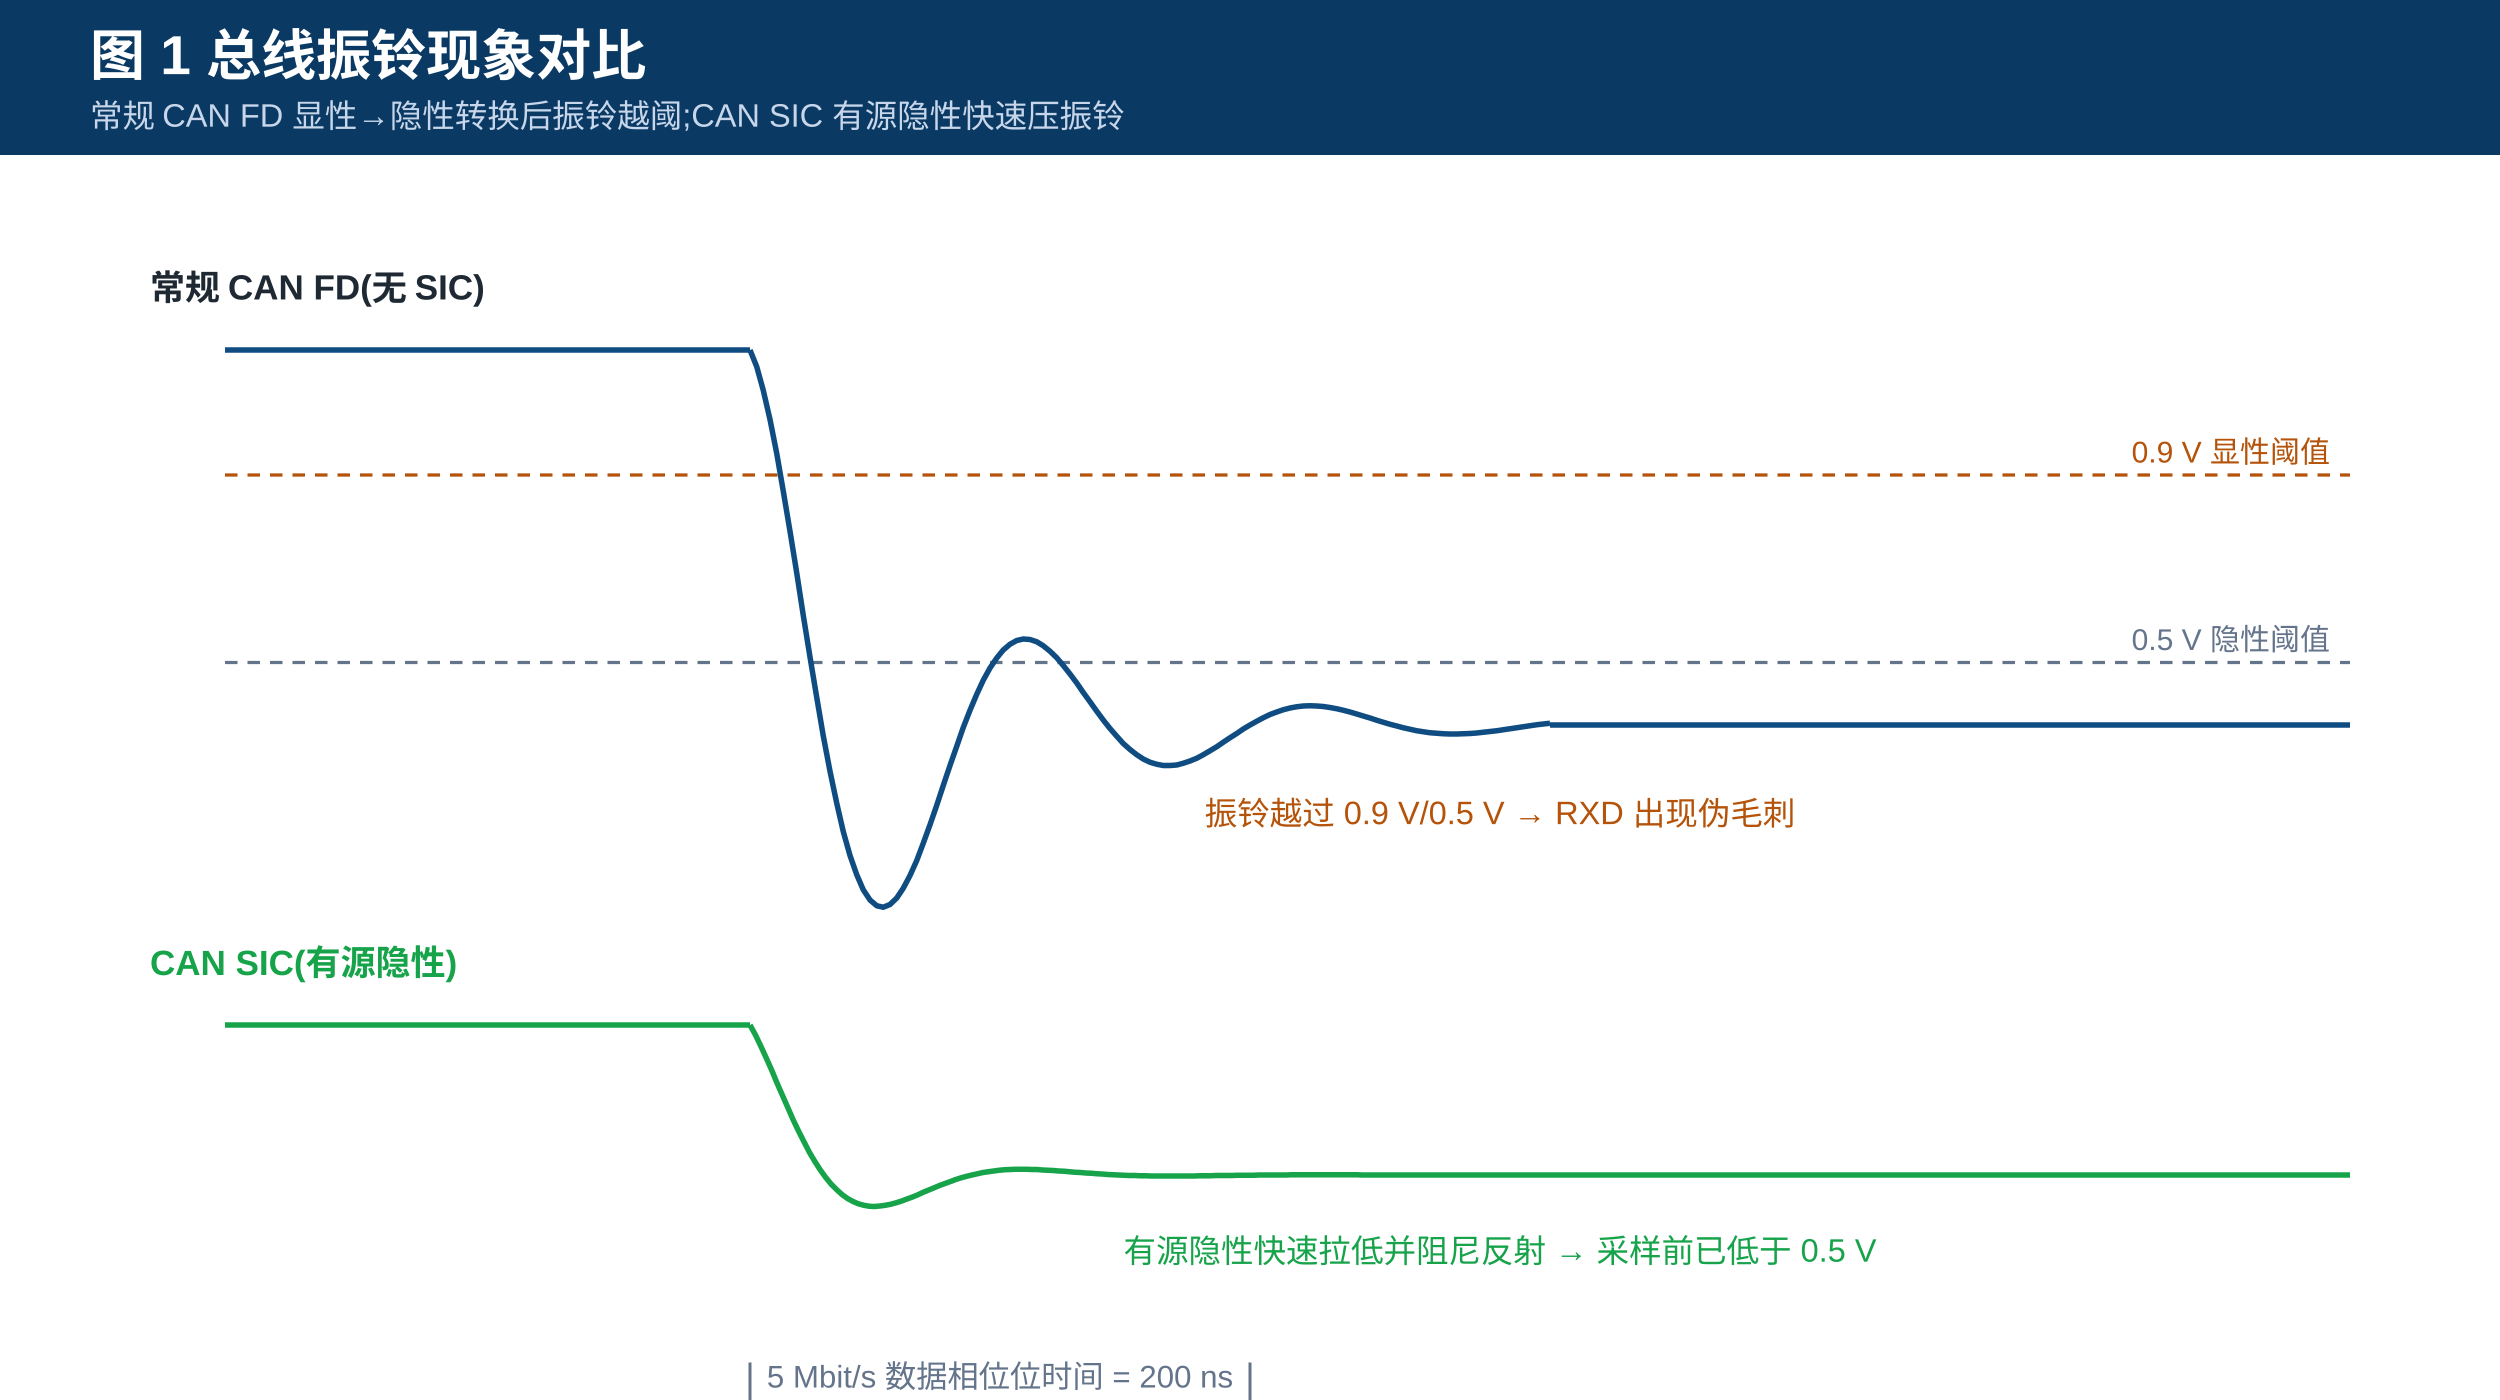
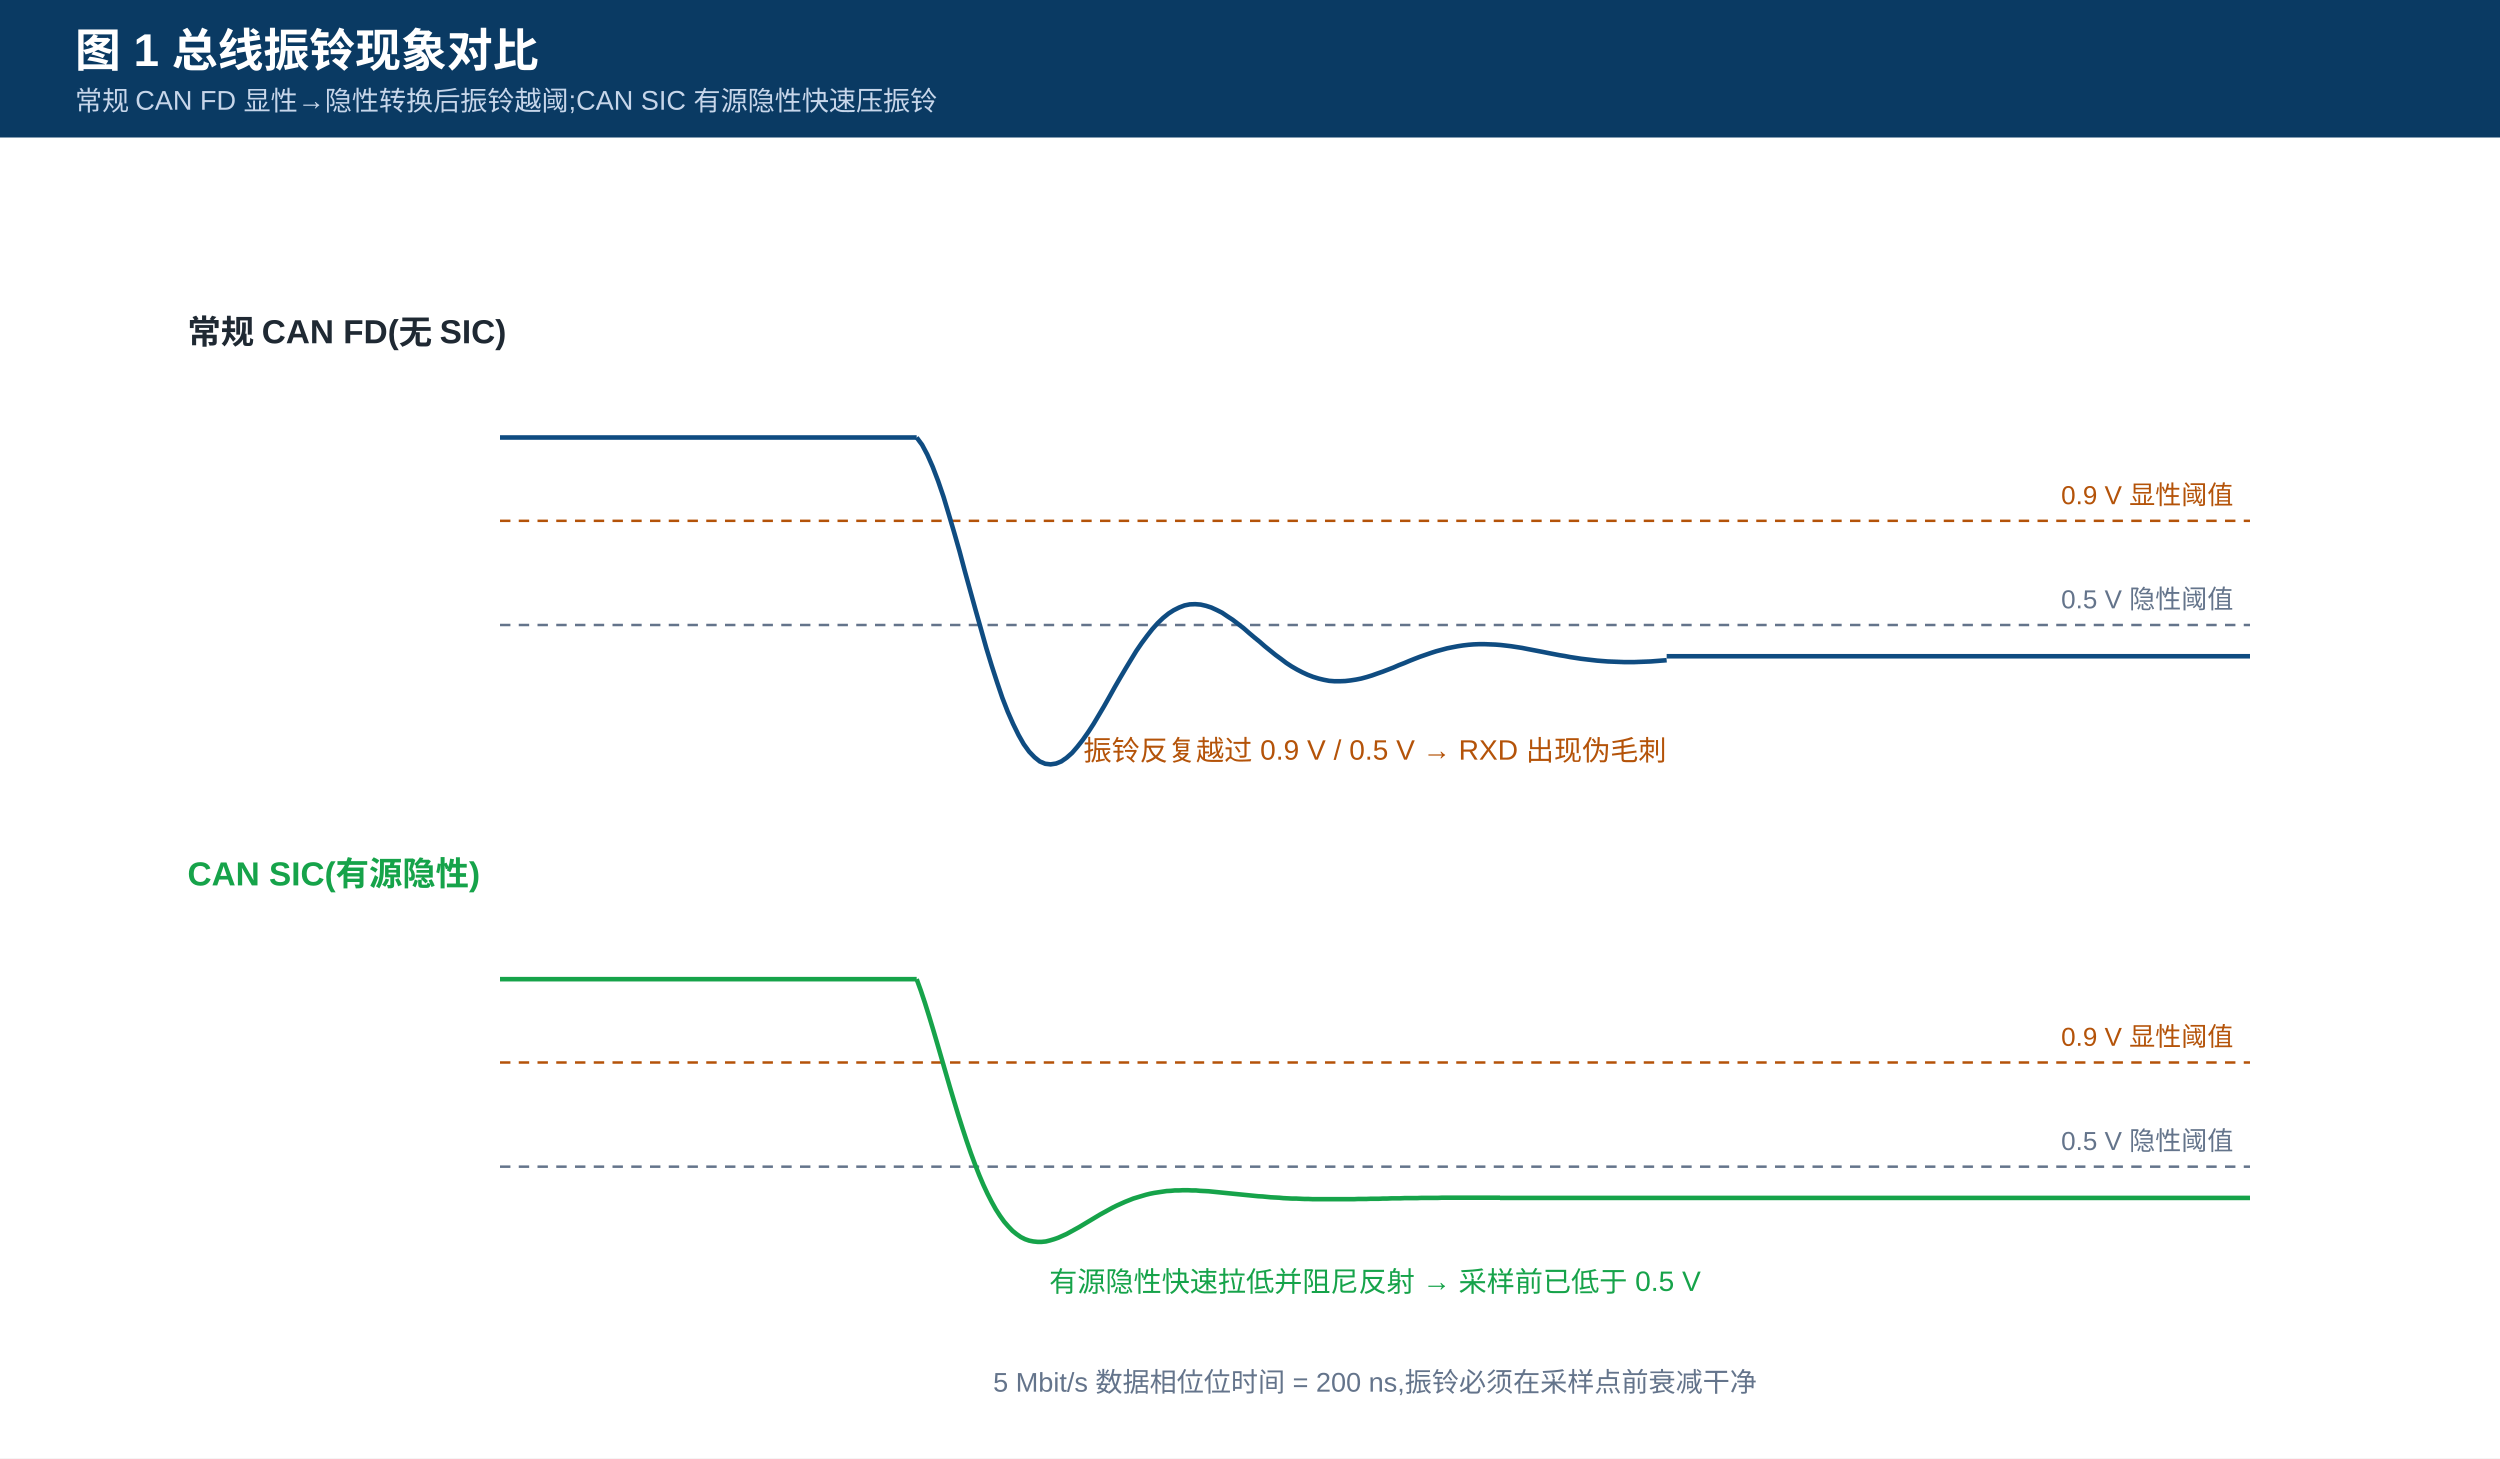
- <svg xmlns="http://www.w3.org/2000/svg" viewBox="0 0 1000 560" width="1000" height="560" font-family="'PingFang SC','Microsoft YaHei','Noto Sans SC','Helvetica Neue',Arial,sans-serif">
-   <rect x="0" y="0" width="1000" height="560" fill="#ffffff" />
-   <rect x="0" y="0" width="1000" height="62" fill="#0a3a63" />
-   <text x="36" y="30" font-size="22" font-weight="bold" fill="#ffffff">图 1 总线振铃现象对比</text>
-   <text x="36" y="51" font-size="13" fill="#c7d6ea">常规 CAN FD 显性→隐性转换后振铃越阈;CAN SIC 有源隐性快速压振铃</text>
+ <svg xmlns="http://www.w3.org/2000/svg" viewBox="0 0 1200 700" width="1200" height="700" font-family="'PingFang SC','Microsoft YaHei','Noto Sans SC','Helvetica Neue',Arial,sans-serif">
+   <rect x="0" y="0" width="1200" height="700" fill="#ffffff" />
+   <rect x="0" y="0" width="1200" height="66" fill="#0a3a63" />
+   <text x="36" y="32" font-size="22" font-weight="bold" fill="#ffffff">图 1 总线振铃现象对比</text>
+   <text x="36" y="53" font-size="13" fill="#c7d6ea">常规 CAN FD 显性→隐性转换后振铃越阈;CAN SIC 有源隐性快速压振铃</text>
  <defs>
    <marker id="arr" markerWidth="10" markerHeight="10" refX="8" refY="3" orient="auto" markerUnits="strokeWidth">
      <path d="M0,0 L8,3 L0,6 Z" fill="#0f4c81" />
    </marker>
    <marker id="arrA" markerWidth="10" markerHeight="10" refX="8" refY="3" orient="auto" markerUnits="strokeWidth">
      <path d="M0,0 L8,3 L0,6 Z" fill="#d97706" />
    </marker>
    <marker id="arrG" markerWidth="10" markerHeight="10" refX="8" refY="3" orient="auto" markerUnits="strokeWidth">
      <path d="M0,0 L8,3 L0,6 Z" fill="#16a34a" />
    </marker>
-     <marker id="dot" markerWidth="8" markerHeight="8" refX="4" refY="4" orient="auto">
-       <circle cx="4" cy="4" r="3" fill="#64748b" />
-     </marker>
  </defs>
-   <line x1="90.0" y1="190.0" x2="940.0" y2="190.0" stroke="#b45309" stroke-width="1.3" stroke-dasharray="5 4" />
-   <text x="932.0" y="185.0" font-family="'PingFang SC','Microsoft YaHei','Noto Sans SC','Helvetica Neue',Arial,sans-serif" font-size="12" fill="#b45309" font-weight="normal" text-anchor="end">0.9 V 显性阈值</text>
-   <line x1="90.0" y1="265.0" x2="940.0" y2="265.0" stroke="#64748b" stroke-width="1.3" stroke-dasharray="5 4" />
-   <text x="932.0" y="260.0" font-family="'PingFang SC','Microsoft YaHei','Noto Sans SC','Helvetica Neue',Arial,sans-serif" font-size="12" fill="#64748b" font-weight="normal" text-anchor="end">0.5 V 隐性阈值</text>
-   <text x="60.0" y="120.0" font-family="'PingFang SC','Microsoft YaHei','Noto Sans SC','Helvetica Neue',Arial,sans-serif" font-size="14" fill="#1f2933" font-weight="bold" text-anchor="start">常规 CAN FD(无 SIC)</text>
-   <path d="M 300.0 140.0 L 302.7 146.7 L 305.3 156.1 L 308.0 167.8 L 310.7 181.4 L 313.3 196.4 L 316.0 212.5 L 318.7 229.2 L 321.3 246.1 L 324.0 262.8 L 326.7 279.0 L 329.3 294.3 L 332.0 308.5 L 334.7 321.3 L 337.3 332.6 L 340.0 342.2 L 342.7 349.9 L 345.3 355.9 L 348.0 360.0 L 350.7 362.3 L 353.3 362.9 L 356.0 361.8 L 358.7 359.2 L 361.3 355.3 L 364.0 350.2 L 366.7 344.2 L 369.3 337.3 L 372.0 329.9 L 374.7 322.1 L 377.3 314.2 L 380.0 306.2 L 382.7 298.5 L 385.3 291.0 L 388.0 284.1 L 390.7 277.7 L 393.3 272.1 L 396.0 267.2 L 398.7 263.2 L 401.3 260.0 L 404.0 257.7 L 406.7 256.2 L 409.3 255.6 L 412.0 255.8 L 414.7 256.7 L 417.3 258.3 L 420.0 260.5 L 422.7 263.1 L 425.3 266.2 L 428.0 269.6 L 430.7 273.2 L 433.3 277.0 L 436.0 280.7 L 438.7 284.5 L 441.3 288.0 L 444.0 291.4 L 446.7 294.5 L 449.3 297.4 L 452.0 299.8 L 454.7 301.9 L 457.3 303.6 L 460.0 304.9 L 462.7 305.7 L 465.3 306.2 L 468.0 306.2 L 470.7 306.0 L 473.3 305.3 L 476.0 304.4 L 478.7 303.3 L 481.3 301.9 L 484.0 300.3 L 486.7 298.7 L 489.3 296.9 L 492.0 295.1 L 494.7 293.4 L 497.3 291.6 L 500.0 290.0 L 502.7 288.5 L 505.3 287.1 L 508.0 285.8 L 510.7 284.8 L 513.3 283.9 L 516.0 283.2 L 518.7 282.7 L 521.3 282.4 L 524.0 282.3 L 526.7 282.4 L 529.3 282.6 L 532.0 283.0 L 534.7 283.5 L 537.3 284.1 L 540.0 284.8 L 542.7 285.6 L 545.3 286.4 L 548.0 287.2 L 550.7 288.1 L 553.3 288.9 L 556.0 289.7 L 558.7 290.4 L 561.3 291.1 L 564.0 291.7 L 566.7 292.3 L 569.3 292.7 L 572.0 293.1 L 574.7 293.3 L 577.3 293.5 L 580.0 293.6 L 582.7 293.6 L 585.3 293.5 L 588.0 293.4 L 590.7 293.2 L 593.3 292.9 L 596.0 292.6 L 598.7 292.3 L 601.3 291.9 L 604.0 291.5 L 606.7 291.1 L 609.3 290.7 L 612.0 290.3 L 614.7 289.9 L 617.3 289.6 L 620.0 289.3" fill="none" stroke="#0f4c81" stroke-width="2.2" stroke-linejoin="round" />
-   <line x1="90.0" y1="140.0" x2="300.0" y2="140.0" stroke="#0f4c81" stroke-width="2.2" />
-   <line x1="620.0" y1="290.0" x2="940.0" y2="290.0" stroke="#0f4c81" stroke-width="2.2" />
-   <text x="600.0" y="330.0" font-family="'PingFang SC','Microsoft YaHei','Noto Sans SC','Helvetica Neue',Arial,sans-serif" font-size="13" fill="#b45309" font-weight="normal" text-anchor="middle">振铃越过 0.9 V/0.5 V → RXD 出现伪毛刺</text>
-   <text x="60.0" y="390.0" font-family="'PingFang SC','Microsoft YaHei','Noto Sans SC','Helvetica Neue',Arial,sans-serif" font-size="14" fill="#16a34a" font-weight="bold" text-anchor="start">CAN SIC(有源隐性)</text>
-   <line x1="90.0" y1="410.0" x2="300.0" y2="410.0" stroke="#16a34a" stroke-width="2.2" />
-   <path d="M 300.0 410.0 L 302.2 414.0 L 304.3 418.4 L 306.5 423.2 L 308.7 428.1 L 310.8 433.2 L 313.0 438.2 L 315.2 443.2 L 317.3 448.0 L 319.5 452.6 L 321.7 456.9 L 323.8 461.0 L 326.0 464.7 L 328.2 468.1 L 330.3 471.0 L 332.5 473.7 L 334.7 475.9 L 336.8 477.8 L 339.0 479.4 L 341.2 480.6 L 343.3 481.5 L 345.5 482.1 L 347.7 482.5 L 349.8 482.6 L 352.0 482.4 L 354.2 482.1 L 356.3 481.7 L 358.5 481.1 L 360.7 480.4 L 362.8 479.6 L 365.0 478.8 L 367.2 477.9 L 369.3 476.9 L 371.5 476.0 L 373.7 475.1 L 375.8 474.2 L 378.0 473.4 L 380.2 472.6 L 382.3 471.8 L 384.5 471.1 L 386.7 470.5 L 388.8 470.0 L 391.0 469.5 L 393.2 469.0 L 395.3 468.7 L 397.5 468.4 L 399.7 468.1 L 401.8 467.9 L 404.0 467.8 L 406.2 467.7 L 408.3 467.7 L 410.5 467.7 L 412.7 467.8 L 414.8 467.8 L 417.0 468.0 L 419.2 468.1 L 421.3 468.2 L 423.5 468.4 L 425.7 468.5 L 427.8 468.7 L 430.0 468.9 L 432.2 469.0 L 434.3 469.2 L 436.5 469.3 L 438.7 469.5 L 440.8 469.6 L 443.0 469.8 L 445.2 469.9 L 447.3 470.0 L 449.5 470.1 L 451.7 470.2 L 453.8 470.2 L 456.0 470.3 L 458.2 470.3 L 460.3 470.4 L 462.5 470.4 L 464.7 470.4 L 466.8 470.4 L 469.0 470.4 L 471.2 470.4 L 473.3 470.4 L 475.5 470.4 L 477.7 470.4 L 479.8 470.3 L 482.0 470.3 L 484.2 470.3 L 486.3 470.2 L 488.5 470.2 L 490.7 470.2 L 492.8 470.2 L 495.0 470.1 L 497.2 470.1 L 499.3 470.1 L 501.5 470.1 L 503.7 470.0 L 505.8 470.0 L 508.0 470.0 L 510.2 470.0 L 512.3 470.0 L 514.5 470.0 L 516.7 469.9 L 518.8 469.9 L 521.0 469.9 L 523.2 469.9 L 525.3 469.9 L 527.5 469.9 L 529.7 469.9 L 531.8 469.9 L 534.0 469.9 L 536.2 469.9 L 538.3 469.9 L 540.5 469.9 L 542.7 469.9 L 544.8 470.0 L 547.0 470.0 L 549.2 470.0 L 551.3 470.0 L 553.5 470.0 L 555.7 470.0 L 557.8 470.0 L 560.0 470.0" fill="none" stroke="#16a34a" stroke-width="2.2" stroke-linejoin="round" />
-   <line x1="560.0" y1="470.0" x2="940.0" y2="470.0" stroke="#16a34a" stroke-width="2.2" />
-   <text x="600.0" y="505.0" font-family="'PingFang SC','Microsoft YaHei','Noto Sans SC','Helvetica Neue',Arial,sans-serif" font-size="13" fill="#16a34a" font-weight="normal" text-anchor="middle">有源隐性快速拉低并阻尼反射 → 采样前已低于 0.5 V</text>
-   <line x1="300.0" y1="545.0" x2="300.0" y2="560.0" stroke="#64748b" stroke-width="1.2" />
-   <line x1="500.0" y1="545.0" x2="500.0" y2="560.0" stroke="#64748b" stroke-width="1.2" />
-   <text x="400.0" y="555.0" font-family="'PingFang SC','Microsoft YaHei','Noto Sans SC','Helvetica Neue',Arial,sans-serif" font-size="12.5" fill="#64748b" font-weight="normal" text-anchor="middle">5 Mbit/s 数据相位位时间 = 200 ns</text>
-   <text x="940.0" y="560.0" font-family="'PingFang SC','Microsoft YaHei','Noto Sans SC','Helvetica Neue',Arial,sans-serif" font-size="10" fill="#64748b" font-weight="normal" text-anchor="middle" />
+   <text x="90.0" y="165.0" font-family="'PingFang SC','Microsoft YaHei','Noto Sans SC','Helvetica Neue',Arial,sans-serif" font-size="16" fill="#1f2933" font-weight="bold" text-anchor="start">常规 CAN FD(无 SIC)</text>
+   <line x1="240.0" y1="250.0" x2="1080.0" y2="250.0" stroke="#b45309" stroke-width="1.2" stroke-dasharray="5 4" />
+   <text x="1072.0" y="242.0" font-family="'PingFang SC','Microsoft YaHei','Noto Sans SC','Helvetica Neue',Arial,sans-serif" font-size="12.5" fill="#b45309" font-weight="normal" text-anchor="end">0.9 V 显性阈值</text>
+   <line x1="240.0" y1="300.0" x2="1080.0" y2="300.0" stroke="#64748b" stroke-width="1.2" stroke-dasharray="5 4" />
+   <text x="1072.0" y="292.0" font-family="'PingFang SC','Microsoft YaHei','Noto Sans SC','Helvetica Neue',Arial,sans-serif" font-size="12.5" fill="#64748b" font-weight="normal" text-anchor="end">0.5 V 隐性阈值</text>
+   <line x1="240.0" y1="210.0" x2="440.0" y2="210.0" stroke="#0f4c81" stroke-width="2.2" />
+   <path d="M 440.0 210.0 L 442.6 213.5 L 445.1 218.2 L 447.7 224.1 L 450.3 230.9 L 452.9 238.5 L 455.4 246.8 L 458.0 255.6 L 460.6 264.7 L 463.1 274.1 L 465.7 283.5 L 468.3 292.9 L 470.9 302.1 L 473.4 311.0 L 476.0 319.5 L 478.6 327.5 L 481.1 334.9 L 483.7 341.6 L 486.3 347.5 L 488.9 352.8 L 491.4 357.2 L 494.0 360.8 L 496.6 363.5 L 499.1 365.5 L 501.7 366.6 L 504.3 366.9 L 506.9 366.5 L 509.4 365.5 L 512.0 363.7 L 514.6 361.4 L 517.1 358.5 L 519.7 355.2 L 522.3 351.5 L 524.9 347.5 L 527.4 343.3 L 530.0 338.9 L 532.6 334.3 L 535.1 329.8 L 537.7 325.3 L 540.3 320.9 L 542.9 316.6 L 545.4 312.5 L 548.0 308.7 L 550.6 305.2 L 553.1 302.0 L 555.7 299.1 L 558.3 296.6 L 560.9 294.5 L 563.4 292.9 L 566.0 291.6 L 568.6 290.6 L 571.1 290.1 L 573.7 290.0 L 576.3 290.2 L 578.9 290.8 L 581.4 291.6 L 584.0 292.8 L 586.6 294.1 L 589.1 295.8 L 591.7 297.5 L 594.3 299.5 L 596.9 301.5 L 599.4 303.7 L 602.0 305.9 L 604.6 308.0 L 607.1 310.2 L 609.7 312.3 L 612.3 314.4 L 614.9 316.3 L 617.4 318.2 L 620.0 319.9 L 622.6 321.4 L 625.1 322.7 L 627.7 323.9 L 630.3 324.9 L 632.9 325.7 L 635.4 326.3 L 638.0 326.8 L 640.6 327.0 L 643.1 327.0 L 645.7 326.9 L 648.3 326.6 L 650.9 326.2 L 653.4 325.7 L 656.0 325.0 L 658.6 324.2 L 661.1 323.3 L 663.7 322.4 L 666.3 321.4 L 668.9 320.4 L 671.4 319.3 L 674.0 318.3 L 676.6 317.2 L 679.1 316.2 L 681.7 315.2 L 684.3 314.3 L 686.9 313.4 L 689.4 312.6 L 692.0 311.9 L 694.6 311.2 L 697.1 310.7 L 699.7 310.2 L 702.3 309.8 L 704.9 309.5 L 707.4 309.3 L 710.0 309.2 L 712.6 309.2 L 715.1 309.3 L 717.7 309.4 L 720.3 309.6 L 722.9 309.9 L 725.4 310.2 L 728.0 310.6 L 730.6 311.0 L 733.1 311.5 L 735.7 312.0 L 738.3 312.5 L 740.9 313.0 L 743.4 313.5 L 746.0 314.0 L 748.6 314.5 L 751.1 314.9 L 753.7 315.4 L 756.3 315.8 L 758.9 316.2 L 761.4 316.5 L 764.0 316.8 L 766.6 317.1 L 769.1 317.3 L 771.7 317.5 L 774.3 317.6 L 776.9 317.7 L 779.4 317.8 L 782.0 317.8 L 784.6 317.8 L 787.1 317.7 L 789.7 317.6 L 792.3 317.5 L 794.9 317.3 L 797.4 317.1 L 800.0 316.9" fill="none" stroke="#0f4c81" stroke-width="2.2" />
+   <line x1="800.0" y1="315.0" x2="1080.0" y2="315.0" stroke="#0f4c81" stroke-width="2.2" />
+   <text x="660.0" y="365.0" font-family="'PingFang SC','Microsoft YaHei','Noto Sans SC','Helvetica Neue',Arial,sans-serif" font-size="13.5" fill="#b45309" font-weight="normal" text-anchor="middle">振铃反复越过 0.9 V / 0.5 V → RXD 出现伪毛刺</text>
+   <text x="90.0" y="425.0" font-family="'PingFang SC','Microsoft YaHei','Noto Sans SC','Helvetica Neue',Arial,sans-serif" font-size="16" fill="#16a34a" font-weight="bold" text-anchor="start">CAN SIC(有源隐性)</text>
+   <line x1="240.0" y1="510.0" x2="1080.0" y2="510.0" stroke="#b45309" stroke-width="1.2" stroke-dasharray="5 4" />
+   <text x="1072.0" y="502.0" font-family="'PingFang SC','Microsoft YaHei','Noto Sans SC','Helvetica Neue',Arial,sans-serif" font-size="12.5" fill="#b45309" font-weight="normal" text-anchor="end">0.9 V 显性阈值</text>
+   <line x1="240.0" y1="560.0" x2="1080.0" y2="560.0" stroke="#64748b" stroke-width="1.2" stroke-dasharray="5 4" />
+   <text x="1072.0" y="552.0" font-family="'PingFang SC','Microsoft YaHei','Noto Sans SC','Helvetica Neue',Arial,sans-serif" font-size="12.5" fill="#64748b" font-weight="normal" text-anchor="end">0.5 V 隐性阈值</text>
+   <line x1="240.0" y1="470.0" x2="440.0" y2="470.0" stroke="#16a34a" stroke-width="2.2" />
+   <path d="M 440.0 470.0 L 442.0 475.5 L 444.0 481.5 L 446.0 487.9 L 448.0 494.5 L 450.0 501.3 L 452.0 508.2 L 454.0 515.1 L 456.0 522.0 L 458.0 528.7 L 460.0 535.3 L 462.0 541.6 L 464.0 547.7 L 466.0 553.5 L 468.0 558.9 L 470.0 564.0 L 472.0 568.7 L 474.0 573.0 L 476.0 576.9 L 478.0 580.5 L 480.0 583.6 L 482.0 586.4 L 484.0 588.7 L 486.0 590.8 L 488.0 592.4 L 490.0 593.8 L 492.0 594.8 L 494.0 595.5 L 496.0 595.9 L 498.0 596.1 L 500.0 596.1 L 502.0 595.9 L 504.0 595.4 L 506.0 594.8 L 508.0 594.1 L 510.0 593.2 L 512.0 592.3 L 514.0 591.2 L 516.0 590.1 L 518.0 589.0 L 520.0 587.8 L 522.0 586.6 L 524.0 585.4 L 526.0 584.2 L 528.0 583.0 L 530.0 581.9 L 532.0 580.8 L 534.0 579.7 L 536.0 578.7 L 538.0 577.8 L 540.0 576.9 L 542.0 576.1 L 544.0 575.3 L 546.0 574.7 L 548.0 574.1 L 550.0 573.5 L 552.0 573.0 L 554.0 572.6 L 556.0 572.3 L 558.0 572.0 L 560.0 571.7 L 562.0 571.6 L 564.0 571.4 L 566.0 571.4 L 568.0 571.3 L 570.0 571.3 L 572.0 571.4 L 574.0 571.4 L 576.0 571.6 L 578.0 571.7 L 580.0 571.8 L 582.0 572.0 L 584.0 572.2 L 586.0 572.4 L 588.0 572.6 L 590.0 572.8 L 592.0 573.0 L 594.0 573.2 L 596.0 573.4 L 598.0 573.6 L 600.0 573.8 L 602.0 574.0 L 604.0 574.2 L 606.0 574.3 L 608.0 574.5 L 610.0 574.7 L 612.0 574.8 L 614.0 574.9 L 616.0 575.1 L 618.0 575.2 L 620.0 575.3 L 622.0 575.3 L 624.0 575.4 L 626.0 575.5 L 628.0 575.5 L 630.0 575.6 L 632.0 575.6 L 634.0 575.6 L 636.0 575.6 L 638.0 575.6 L 640.0 575.6 L 642.0 575.6 L 644.0 575.6 L 646.0 575.6 L 648.0 575.6 L 650.0 575.6 L 652.0 575.5 L 654.0 575.5 L 656.0 575.5 L 658.0 575.4 L 660.0 575.4 L 662.0 575.4 L 664.0 575.3 L 666.0 575.3 L 668.0 575.2 L 670.0 575.2 L 672.0 575.2 L 674.0 575.1 L 676.0 575.1 L 678.0 575.1 L 680.0 575.1 L 682.0 575.0 L 684.0 575.0 L 686.0 575.0 L 688.0 575.0 L 690.0 575.0 L 692.0 574.9 L 694.0 574.9 L 696.0 574.9 L 698.0 574.9 L 700.0 574.9 L 702.0 574.9 L 704.0 574.9 L 706.0 574.9 L 708.0 574.9 L 710.0 574.9 L 712.0 574.9 L 714.0 574.9 L 716.0 574.9 L 718.0 574.9 L 720.0 574.9" fill="none" stroke="#16a34a" stroke-width="2.2" />
+   <line x1="720.0" y1="575.0" x2="1080.0" y2="575.0" stroke="#16a34a" stroke-width="2.2" />
+   <text x="660.0" y="620.0" font-family="'PingFang SC','Microsoft YaHei','Noto Sans SC','Helvetica Neue',Arial,sans-serif" font-size="13.5" fill="#16a34a" font-weight="normal" text-anchor="middle">有源隐性快速拉低并阻尼反射 → 采样前已低于 0.5 V</text>
+   <text x="660.0" y="668.0" font-family="'PingFang SC','Microsoft YaHei','Noto Sans SC','Helvetica Neue',Arial,sans-serif" font-size="13" fill="#64748b" font-weight="normal" text-anchor="middle">5 Mbit/s 数据相位位时间 = 200 ns,振铃必须在采样点前衰减干净</text>
</svg>
